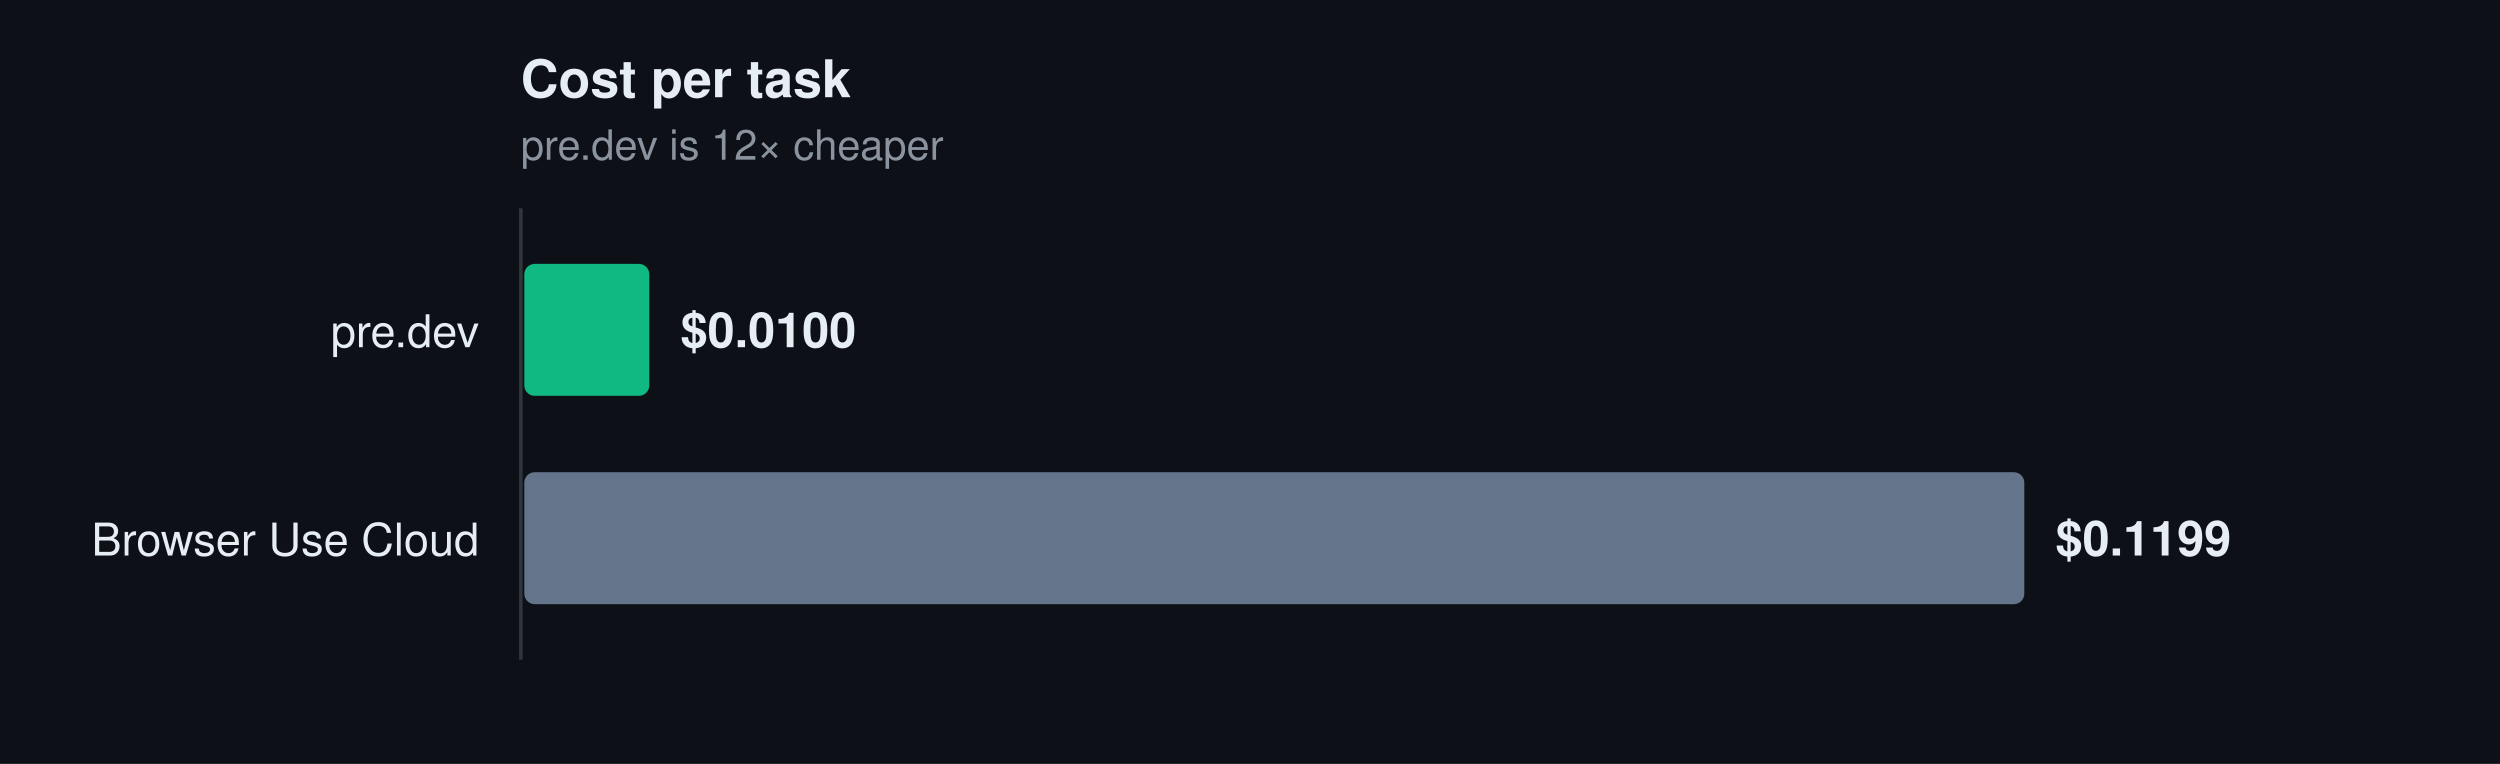
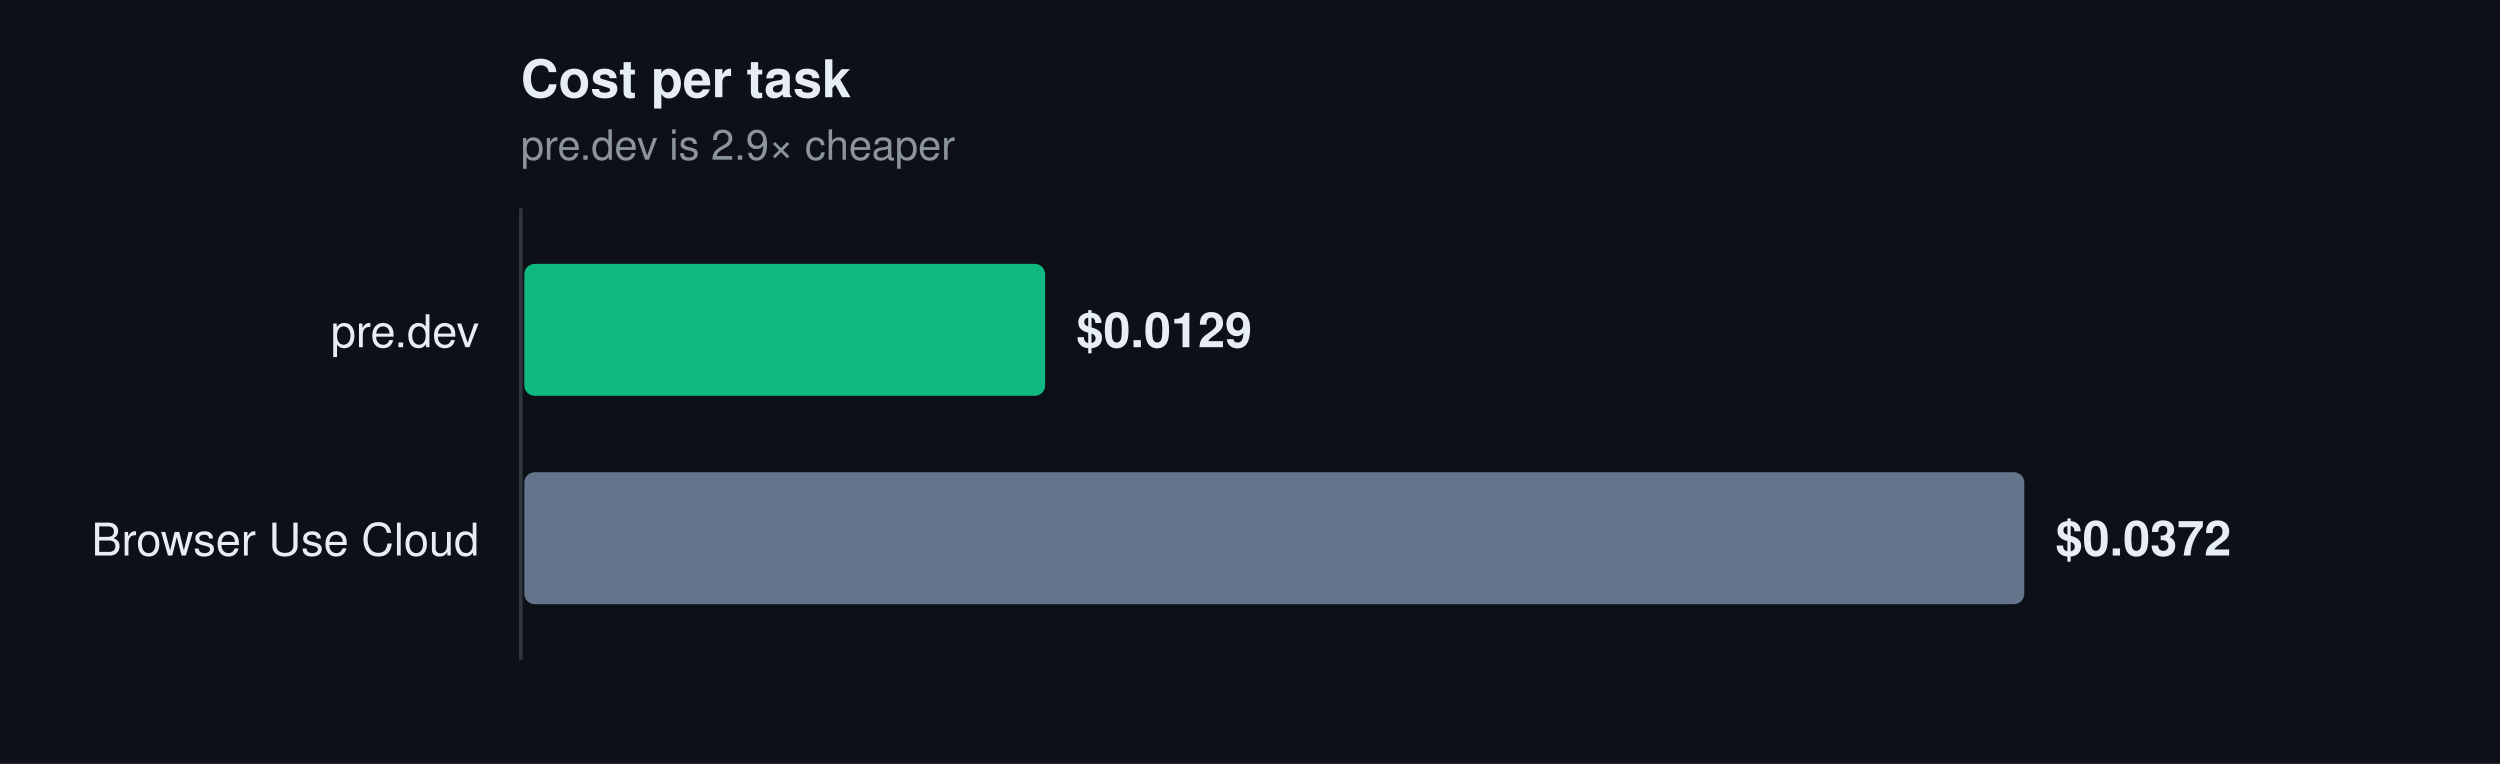
<svg xmlns="http://www.w3.org/2000/svg" viewBox="0 0 720 220" font-family="-apple-system,BlinkMacSystemFont,Segoe UI,Helvetica,Arial,sans-serif">
  <rect width="720" height="220" fill="#0d1117" />
  <text x="150" y="28" fill="#e6edf3" font-size="15" font-weight="600">Cost per task</text>
-   <text x="150" y="46" fill="#8b949e" font-size="12">pre.dev is 12× cheaper</text>
+   <text x="150" y="46" fill="#8b949e" font-size="12">pre.dev is 2.9× cheaper</text>
  <line x1="150" y1="60" x2="150" y2="190" stroke="#30363d" stroke-width="1" />
  <text x="138" y="100" fill="#e6edf3" font-size="13" font-weight="500" text-anchor="end">pre.dev</text>
-   <rect x="151" y="76" width="36" height="38" fill="#10b981" rx="3" />
-   <text x="196" y="100" fill="#e6edf3" font-size="14" font-weight="700">$0.0100</text>
+   <rect x="151" y="76" width="150" height="38" fill="#10b981" rx="3" />
+   <text x="310" y="100" fill="#e6edf3" font-size="14" font-weight="700">$0.0129</text>
  <text x="138" y="160" fill="#e6edf3" font-size="13" font-weight="500" text-anchor="end">Browser Use Cloud</text>
  <rect x="151" y="136" width="432" height="38" fill="#64748b" rx="3" />
-   <text x="592" y="160" fill="#e6edf3" font-size="14" font-weight="700">$0.1199</text>
+   <text x="592" y="160" fill="#e6edf3" font-size="14" font-weight="700">$0.0372</text>
</svg>
